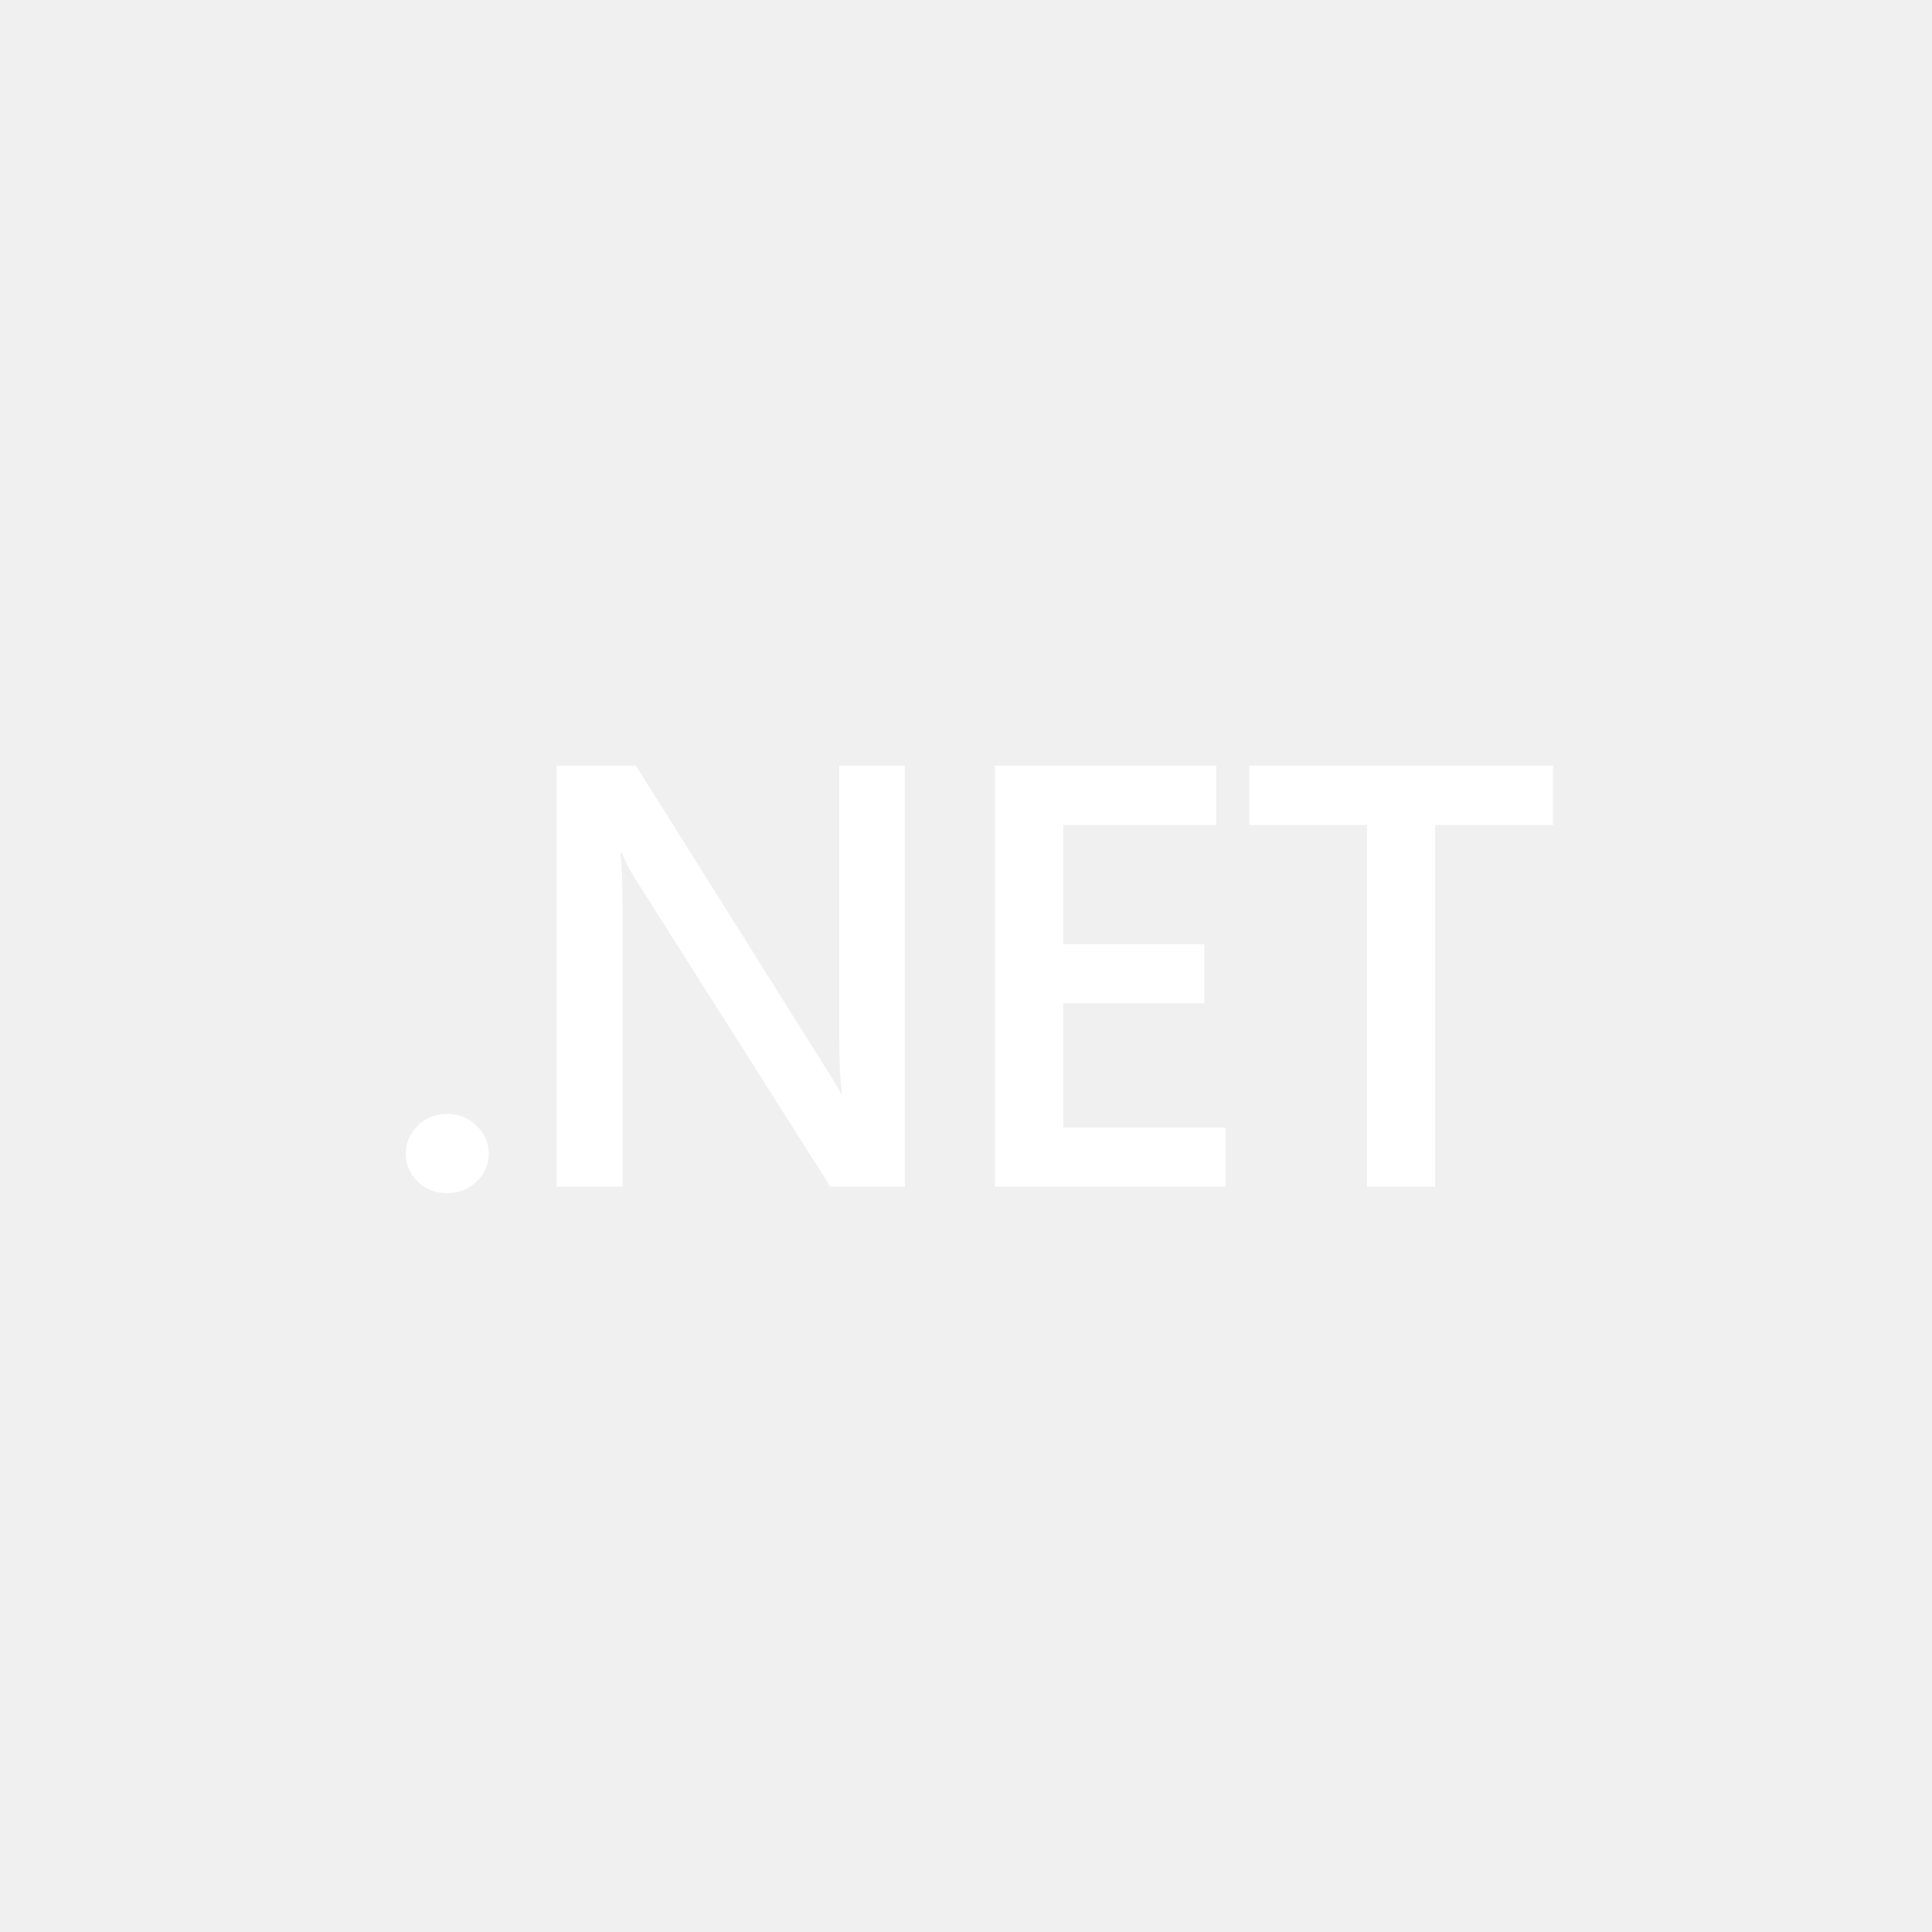
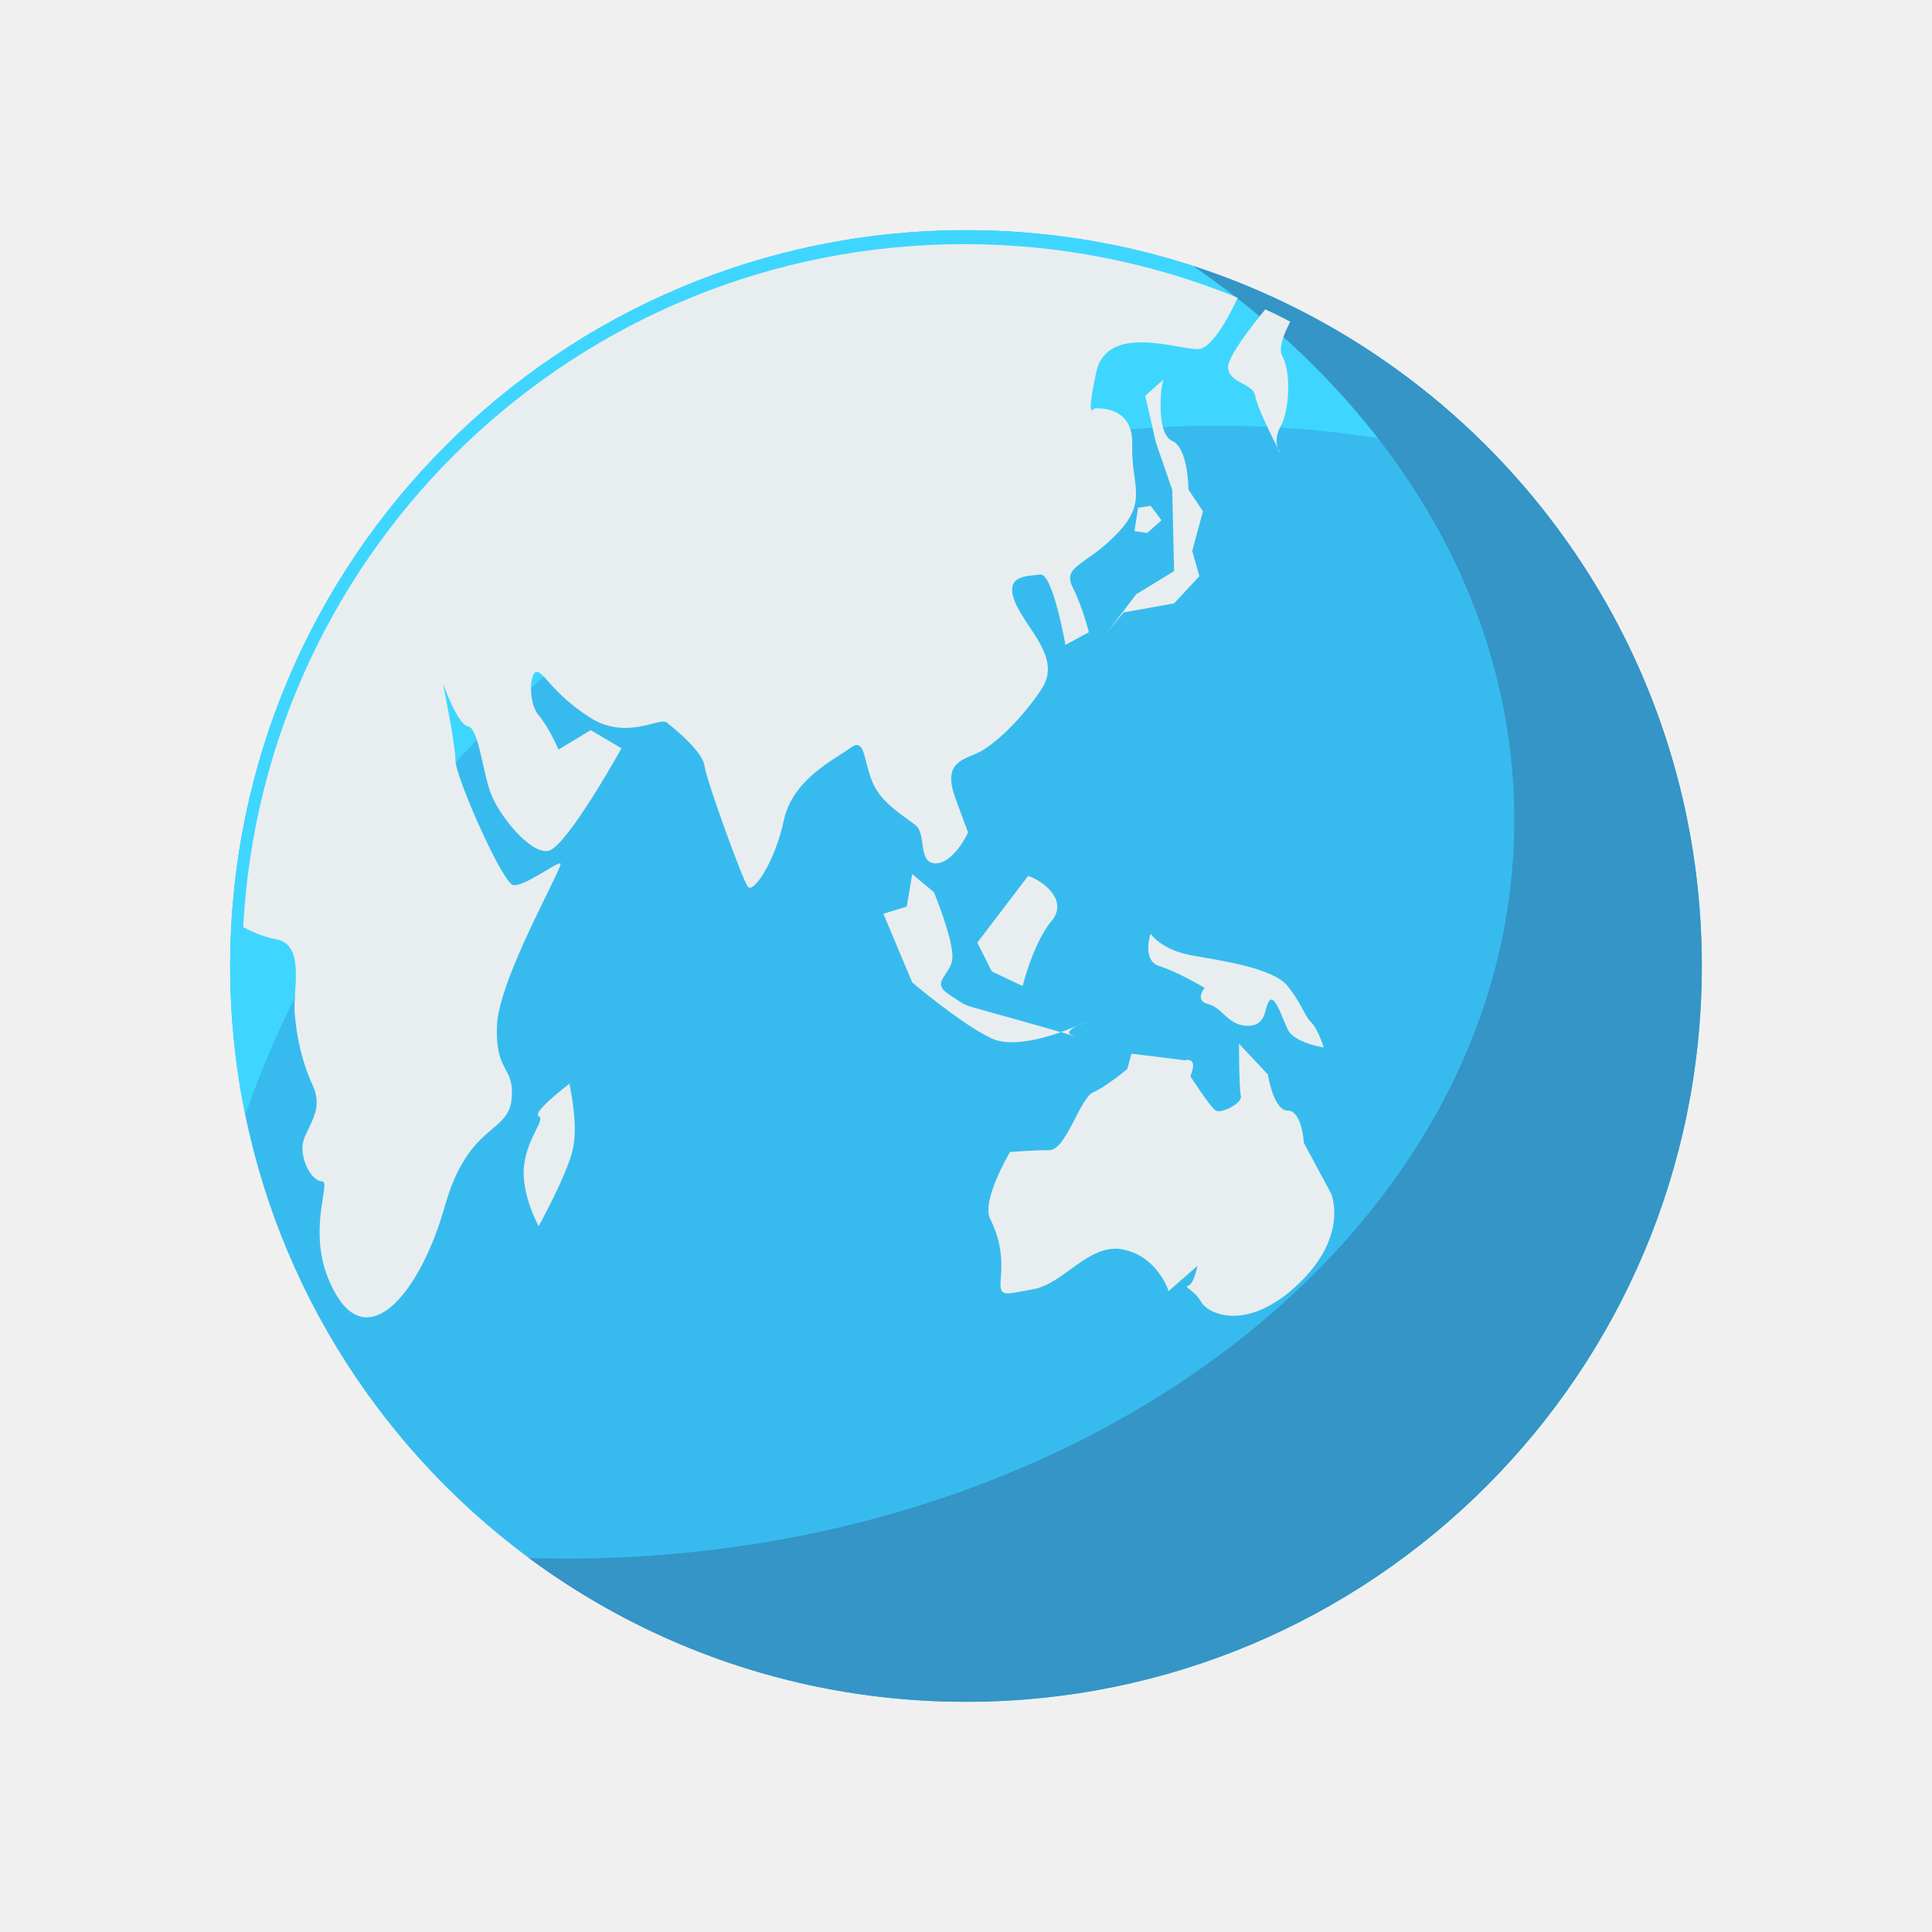
- <svg xmlns="http://www.w3.org/2000/svg" width="456" height="456" viewBox="0 0 456 456" version="1.1" xml:space="preserve" style="fill-rule:evenodd;clip-rule:evenodd;stroke-linejoin:round;stroke-miterlimit:2;">
-   <path d="m 105.5,281.609 c -2.703,0 -5.001,-0.9 -6.893,-2.702 -1.892,-1.848 -2.838,-4.042 -2.838,-6.582 0,-2.587 0.946,-4.804 2.838,-6.652 1.892,-1.848 4.19,-2.772 6.893,-2.772 2.748,0 5.068,0.924 6.96,2.772 1.937,1.848 2.906,4.064 2.906,6.652 0,2.54 -0.968,4.734 -2.906,6.582 -1.892,1.802 -4.212,2.702 -6.96,2.702 z" style="fill:#ffffff;fill-rule:nonzero;stroke-width:0.838" />
-   <path d="M 213.561,280.084 H 195.99 L 149.7,207.054 c -1.171,-1.848 -2.14,-3.765 -2.906,-5.751 h -0.406 c 0.361,2.125 0.541,6.675 0.541,13.65 v 65.132 h -15.543 v -99.36 h 18.719 l 44.737,71.298 c 1.892,2.957 3.109,4.989 3.649,6.098 h 0.27 c -0.45,-2.632 -0.676,-7.09 -0.676,-13.373 v -64.023 h 15.476 z" style="fill:#ffffff;fill-rule:nonzero;stroke-width:0.838" />
-   <path d="m 289.251,280.084 h -54.401 v -99.36 h 52.238 v 13.997 h -36.154 v 28.131 h 33.316 v 13.927 h -33.316 v 29.378 h 38.316 z" style="fill:#ffffff;fill-rule:nonzero;stroke-width:0.838" />
-   <path d="M 366.565,194.721 H 338.722 v 85.363 h -16.084 v -85.363 h -27.775 v -13.997 h 71.701 z" style="fill:#ffffff;fill-rule:nonzero;stroke-width:0.838" />
+ <svg xmlns="http://www.w3.org/2000/svg" width="800px" height="800px" viewBox="0 0 1024 1024" class="icon" version="1.1">
+   <path d="M512 512m-390 0a390 390 0 1 0 780 0 390 390 0 1 0-780 0Z" fill="#37BBEF" />
+   <path d="M645.3 225.6c53.2 0 104.5 7.6 153.1 21.8C727.2 170.3 625.2 122 512 122c-215.4 0-390 174.6-390 390 0 27 2.7 53.3 8 78.8 74.6-212.7 277.1-365.2 515.3-365.2z" fill="#3ED6FF" />
+   <path d="M632.4 141c104.4 71.7 170.2 176.7 170.2 293.6 0 216.2-225.1 391.5-502.8 391.5-6.5 0-13.1-0.1-19.5-0.3C345.1 873.7 425.2 902 512 902c215.4 0 390-174.6 390-390 0-173.4-113.1-320.3-269.6-371z" fill="#3495C6" />
+   <path d="M638.5 523.6s-14.4-8.6-23.9-11.5c-9.6-2.9-4.8-17.2-4.8-17.2s5.7 8.6 22 11.5 43.1 6.7 50.7 16.3c7.7 9.6 8.6 15.3 12.4 19.1 3.8 3.8 6.7 13.4 6.7 13.4s-15.8-2.5-19.1-9.6c-3.3-7.1-6.7-18.2-9.6-15.3-2.9 2.9-1 13.4-11.5 13.4s-13.4-9.6-21-11.5-1.9-8.6-1.9-8.6z m-43-199l26.8-4.8 13.4-14.4-3.8-13.4 5.7-21-7.7-11.5s0-22-8.6-25.8-5.7-27.7-5.7-27.7l1-4.8-9.6 8.6 5.7 24.9 8.6 24.9 1 43.1-20.1 12.3-15.3 20.1 8.6-10.5z m20.1-48.8l-5.7-7.7-6.7 1-1.9 12.4 6.7 1 7.6-6.7z m75.5 330s-1-17.2-8.6-17.2-10.5-19.1-10.5-19.1l-15.3-16.3s0 23.9 1 27.7c1 3.8-10.5 9.6-13.4 7.7-2.9-1.9-13.4-18.2-13.4-18.2s4.3-9.1-1.9-8.6c-0.6 0-1 0.1-1.2 0.2-1.5-0.2-4.1-0.6-8.3-1.1l-19.8-2.4-2.2 8.1s-11.5 9.6-18.2 12.4c-6.7 2.9-14.4 30.6-23 30.6s-21 1-21 1-15.3 25.8-10.5 35.4c4.8 9.6 6.7 19.1 5.7 30.6s1 9.6 17.2 6.7c16.3-2.9 29.7-24.9 47.8-21 18.2 3.8 23.9 22 23.9 22l15.3-13.4s-1.9 9.6-4.8 10.5 2.9 1.9 6.7 8.6c3.8 6.7 24.8 16.2 51.7-9.6 26.9-25.7 17.2-47.8 17.2-47.8l-14.4-26.8z m-420-22.9c1.9-18.2-8.6-13.4-7.7-39.2 1-25.8 36.4-86.1 33.5-86.1-2.9 0-19.1 12.4-24.9 11.5-5.7-1-30.6-57.4-30.6-66 0-8.6-6.7-41.1-6.7-41.1s7.7 22 13.4 23 7.7 24.9 12.4 36.4 20.1 30.6 29.7 29.7c9.6-1 39.2-54.5 39.2-54.5l-16.3-9.6-17.1 10.3s-4.8-11.5-10.5-18.2c-5.7-6.7-4.8-23-1-23s8.1 11.1 27.7 23.9c19.6 12.8 37.3 0 41.1 2.9 3.8 2.9 19.1 15.3 20.1 23 1 7.7 20.1 60.3 23 64.1 2.9 3.8 14.4-13.4 19.1-35.4 4.8-22 27.7-32.5 35.4-38.3 7.7-5.7 6.7 6.7 11.5 18.2s17.2 18.2 23 23c5.7 4.8 1 20.1 10.5 20.1 9.6 0 17.2-16.3 17.2-16.3l-6.7-18.2c-6.7-18.2 2.9-20.1 11.5-23.9 8.6-3.8 23.9-18.2 34.4-34.4 10.5-16.3-8.6-31.6-14.4-45.9-5.7-14.4 6.7-13.4 13.4-14.4s13.4 37.3 13.4 37.3l12.4-6.7s-2.9-12.4-8.6-23.9 7.7-11.5 23.9-28.7c16.3-17.2 7-25.4 7.7-46.9S580 216.5 580 216.5s-4.8 7.7 1-19.1c5.7-26.8 45-11.5 54.5-12.4 7.5-0.8 16.9-19.3 20.5-27.2-44.7-18.3-93.7-28.4-145-28.4-204.4 0-371.4 160.2-382.1 362 4.7 2.5 10.8 5.2 17.7 6.5 15.3 2.9 8.6 26.8 9.6 39.2 1 12.4 3.8 25.8 9.6 38.3 5.7 12.4-1.9 20.1-4.8 28.7-2.9 8.6 3.8 22 9.6 22s-10.5 29.7 7.7 60.3 45-2.9 57.4-46.9c12.5-44.2 33.5-38.4 35.4-56.6zM518 499.6l7.7 15.3 16.3 7.7s5.7-23 15.3-34.4c9.6-11.5-5.7-22-12.4-23.9L518 499.6z m159.2-262.2c0.6 1.9 1.5 2.9 1.5 2.9s-0.6-1.1-1.5-2.9zM562.3 547.1c-5-1.5-13.1-3.8-25.2-7.2-30.6-8.6-23-5.7-33.5-12.4s-1-9.6 1-18.2c1.9-8.6-9.6-36.4-9.6-36.4l-11.5-9.6-2.9 17.2-12.4 3.8 15.3 36.4s25.8 22 42.1 29.7c9.7 4.5 25.5 0.6 36.7-3.3zM285.5 649.9s15.3-27.7 18.2-41.1c2.9-13.4-1.9-34.4-1.9-34.4s-20.1 15.3-16.3 17.2c3.8 1.9-5.7 10.5-7.7 25.8-1.9 15.2 7.7 32.5 7.7 32.5zM670.6 164c-8.4 10.3-19.7 25.1-19.7 30.5 0 8.6 13.4 8.6 14.4 15.3 0.7 5.2 8.6 21.1 11.9 27.7-0.8-2.5-1.2-6.5 1.5-11.4 4.8-8.6 5.7-28.7 1-37.3-2.3-4.1 0.6-11.5 4.2-18.3-4.4-2.3-8.8-4.5-13.3-6.5z m-99.5 379.7c2.7-1.1 4.3-1.9 4.3-1.9s-2.2 0.8-4.3 1.9z m-3.4 4.7c-2.8-1.1 0.3-3.2 3.4-4.8-2.3 1-5.3 2.2-8.8 3.4 7.7 2.4 8.3 2.6 5.4 1.4z" fill="#E8EEEF" />
</svg>
